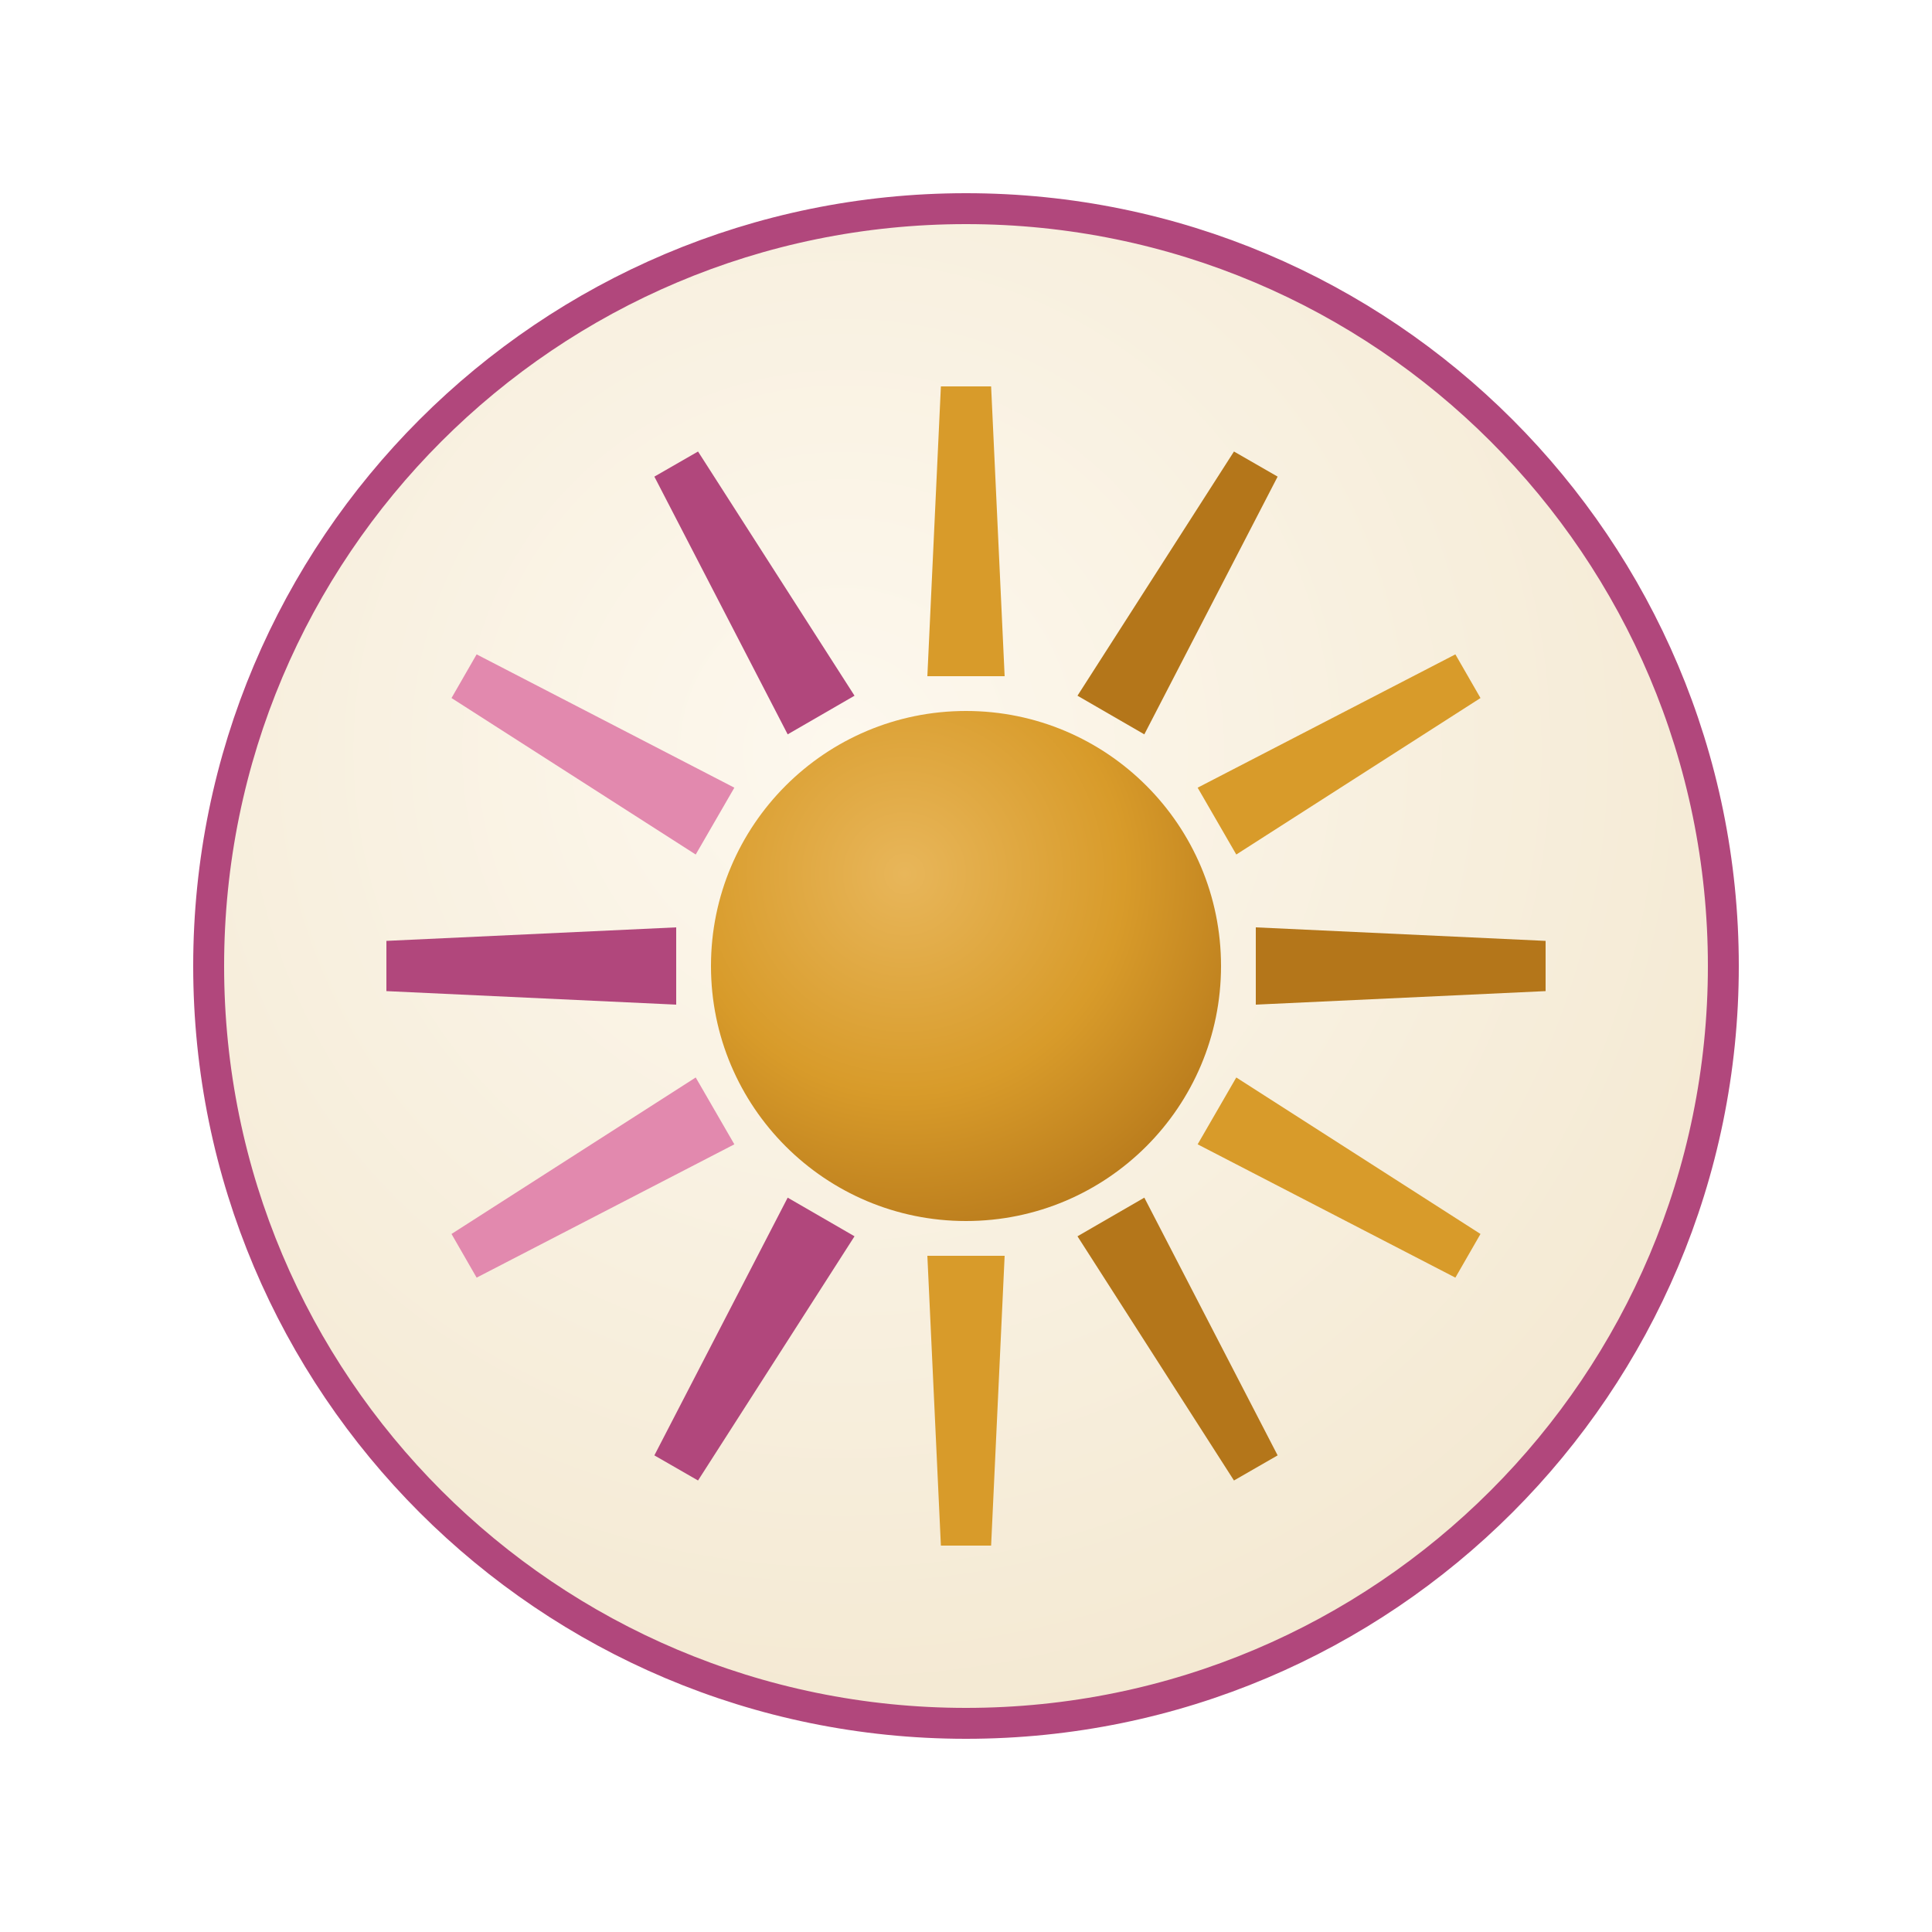
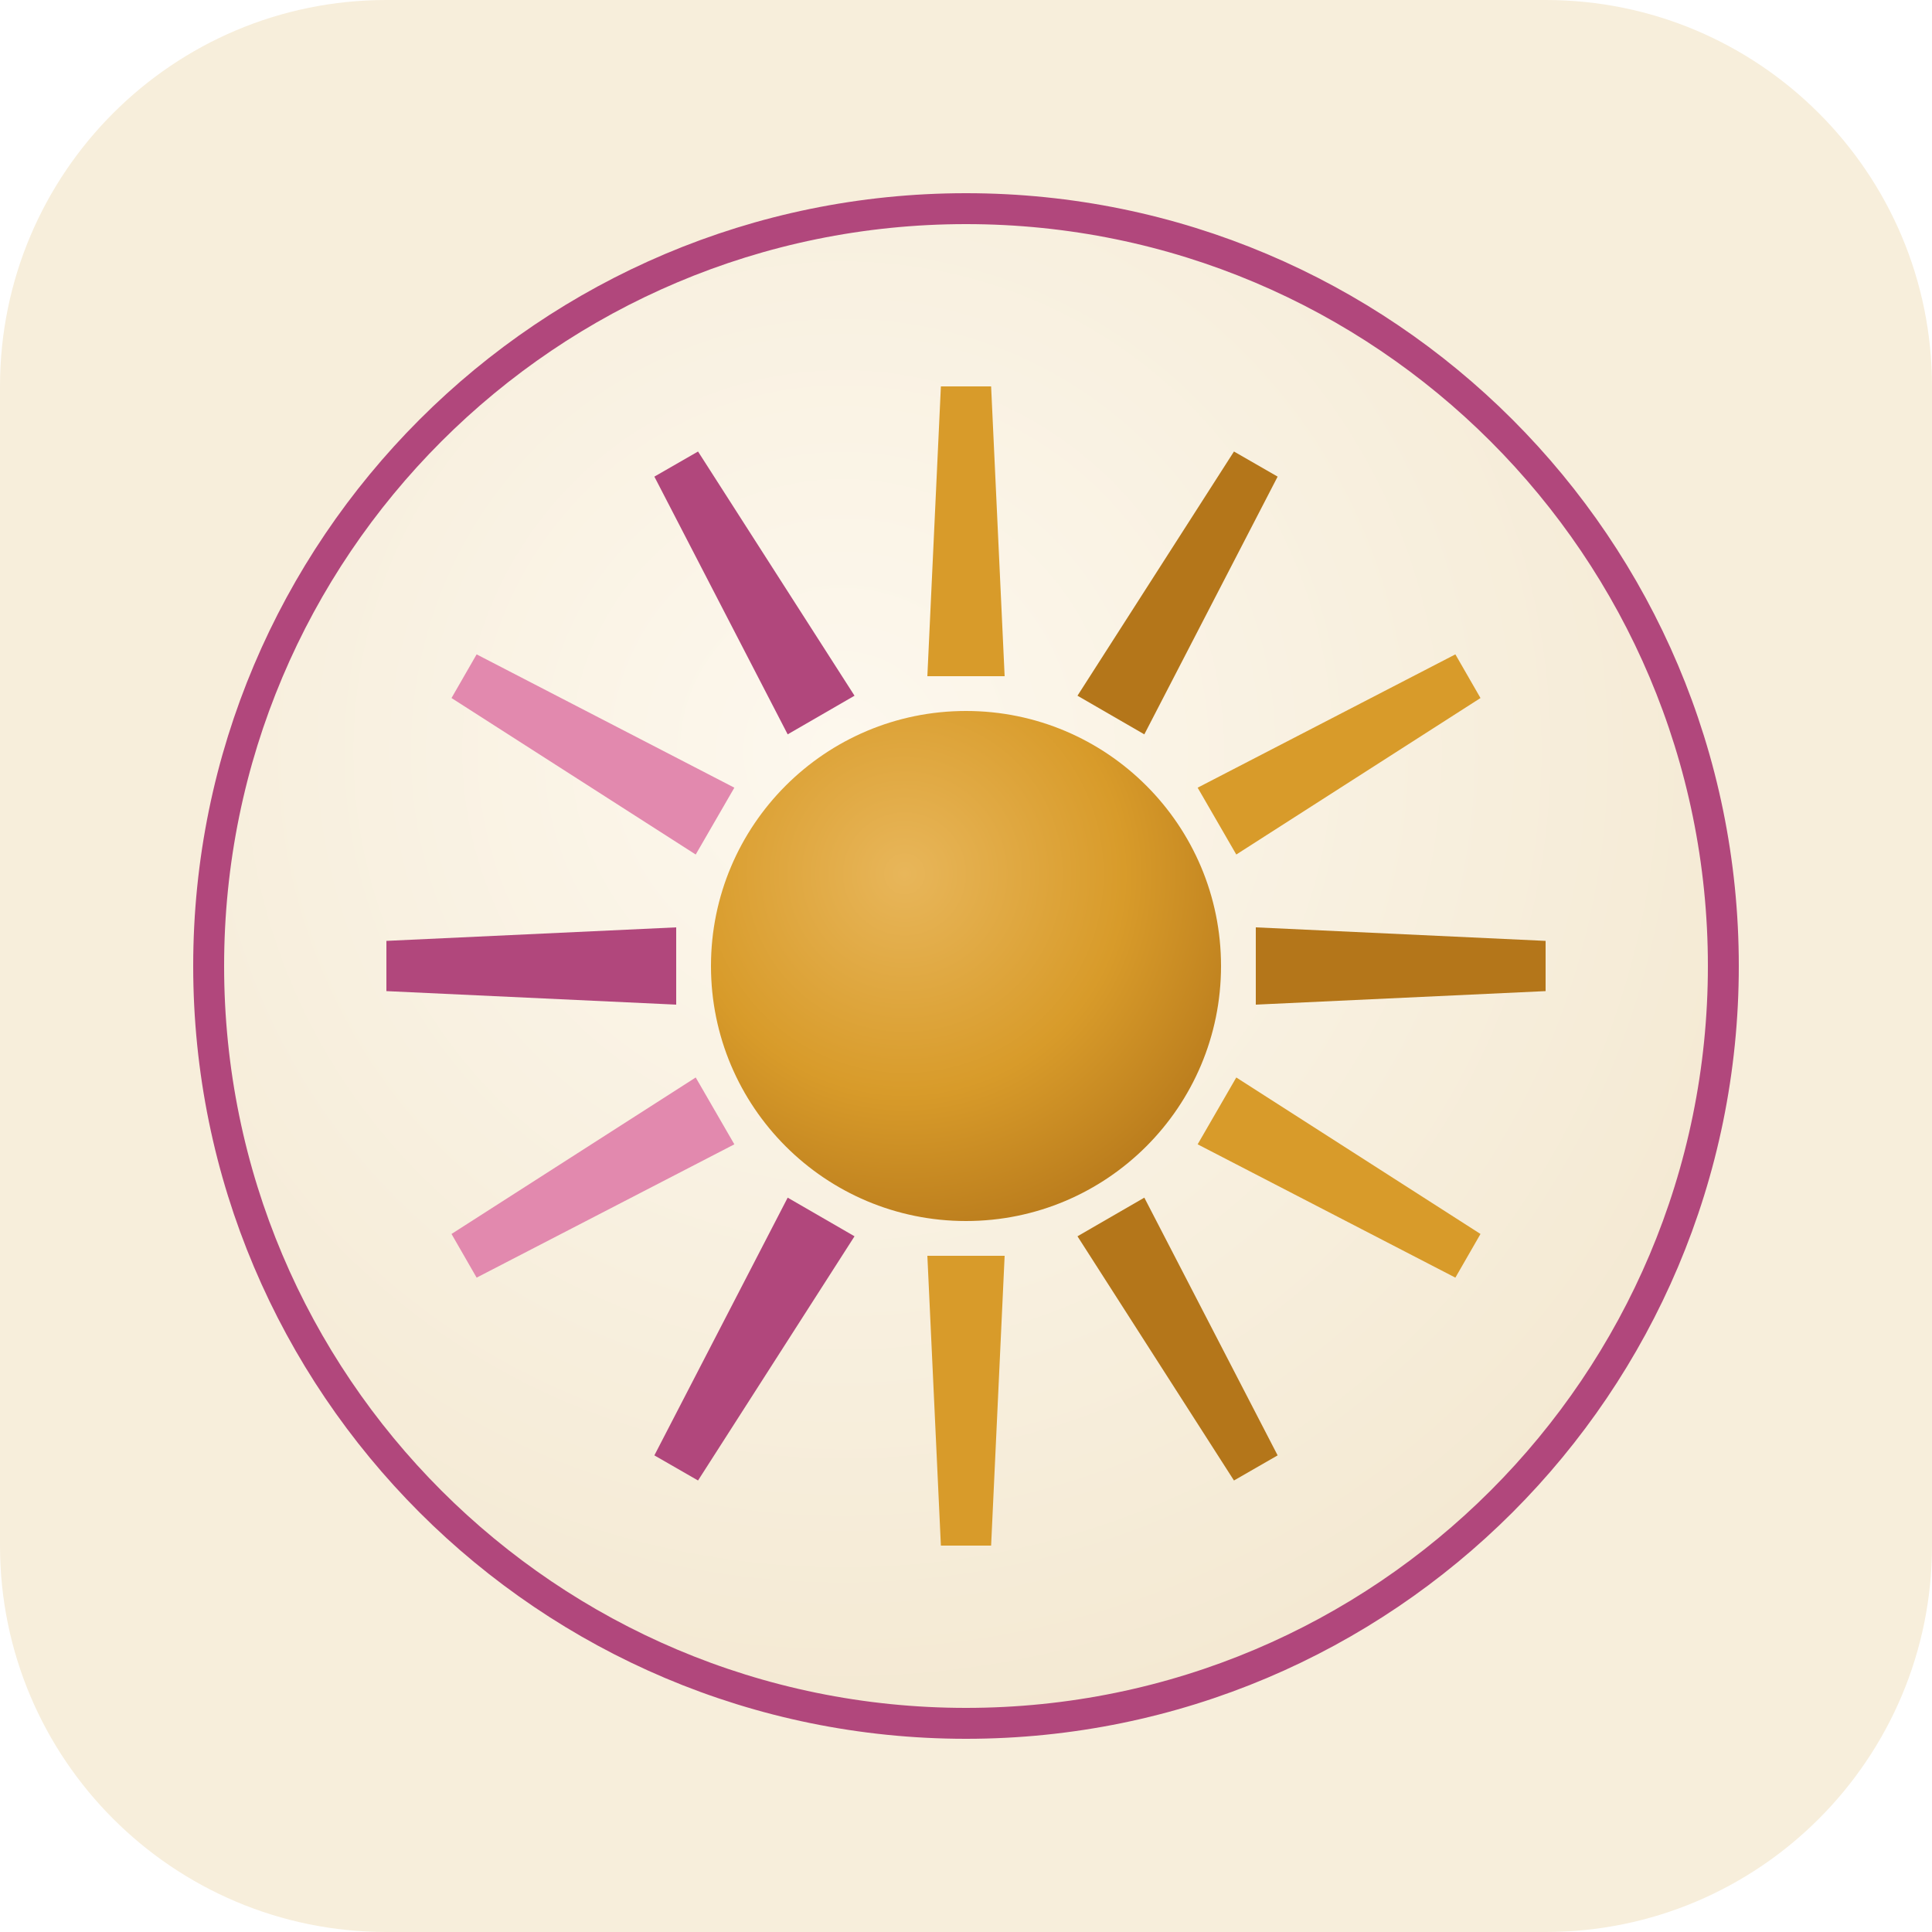
<svg xmlns="http://www.w3.org/2000/svg" viewBox="0 0 1000 1000" width="1000" height="1000" role="img" aria-label="Caio Gracco">
+   <rect width="1000" height="1000" rx="200" fill="#F7EEDB" />
  <defs>
    <radialGradient id="cg-nucleo" cx="0.38" cy="0.32" r="0.78">
      <stop offset="0" stop-color="#E8B65A" />
      <stop offset="0.55" stop-color="#D89B2A" />
      <stop offset="1" stop-color="#B4761A" />
    </radialGradient>
    <radialGradient id="cg-fundo" cx="0.42" cy="0.36" r="0.78">
      <stop offset="0" stop-color="#FDF8EE" />
      <stop offset="1" stop-color="#F2E6CD" />
    </radialGradient>
  </defs>
  <circle cx="500" cy="500" r="392" fill="url(#cg-fundo)" stroke="#B1477C" stroke-width="16" />
  <g>
    <path d="M520.0 350.0L513.0 200.0L487.0 200.0L480.0 350.0Z" fill="#D89B2A" />
    <path d="M592.3 380.1L661.3 246.7L638.7 233.7L557.7 360.1Z" fill="#B4761A" />
    <path d="M639.9 442.3L766.3 361.3L753.3 338.7L619.9 407.7Z" fill="#D89B2A" />
    <path d="M650.0 520.0L800.0 513.0L800.0 487.0L650.0 480.0Z" fill="#B4761A" />
    <path d="M619.9 592.3L753.3 661.3L766.3 638.7L639.9 557.7Z" fill="#D89B2A" />
    <path d="M557.7 639.9L638.7 766.3L661.3 753.3L592.3 619.9Z" fill="#B4761A" />
    <path d="M480.0 650.0L487.0 800.0L513.0 800.0L520.0 650.0Z" fill="#D89B2A" />
    <path d="M407.7 619.9L338.7 753.3L361.3 766.3L442.3 639.9Z" fill="#B1477C" />
    <path d="M360.1 557.7L233.7 638.7L246.7 661.3L380.1 592.3Z" fill="#E289AE" />
    <path d="M350.0 480.0L200.0 487.0L200.0 513.0L350.0 520.0Z" fill="#B1477C" />
    <path d="M380.1 407.7L246.7 338.7L233.7 361.3L360.1 442.3Z" fill="#E289AE" />
    <path d="M442.3 360.1L361.3 233.7L338.7 246.7L407.7 380.1Z" fill="#B1477C" />
  </g>
  <circle cx="500" cy="500" r="132" fill="url(#cg-nucleo)" />
</svg>
